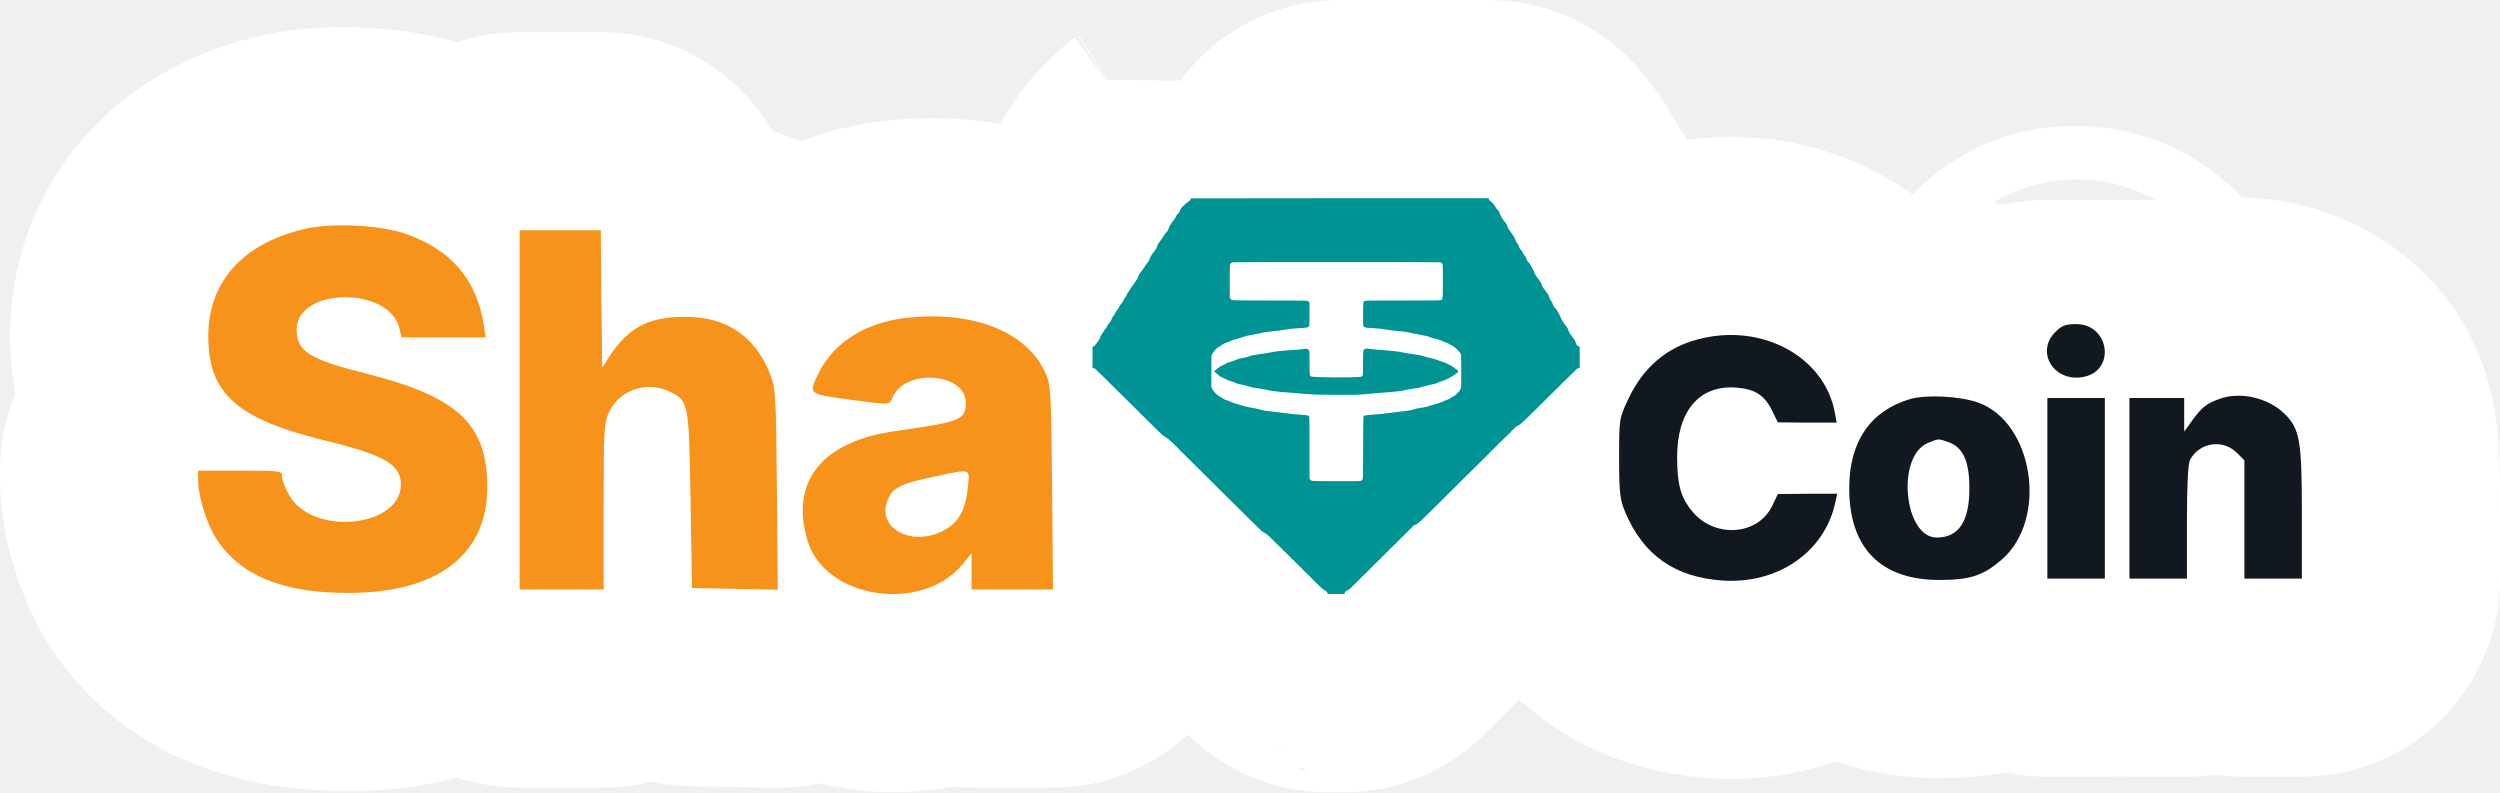
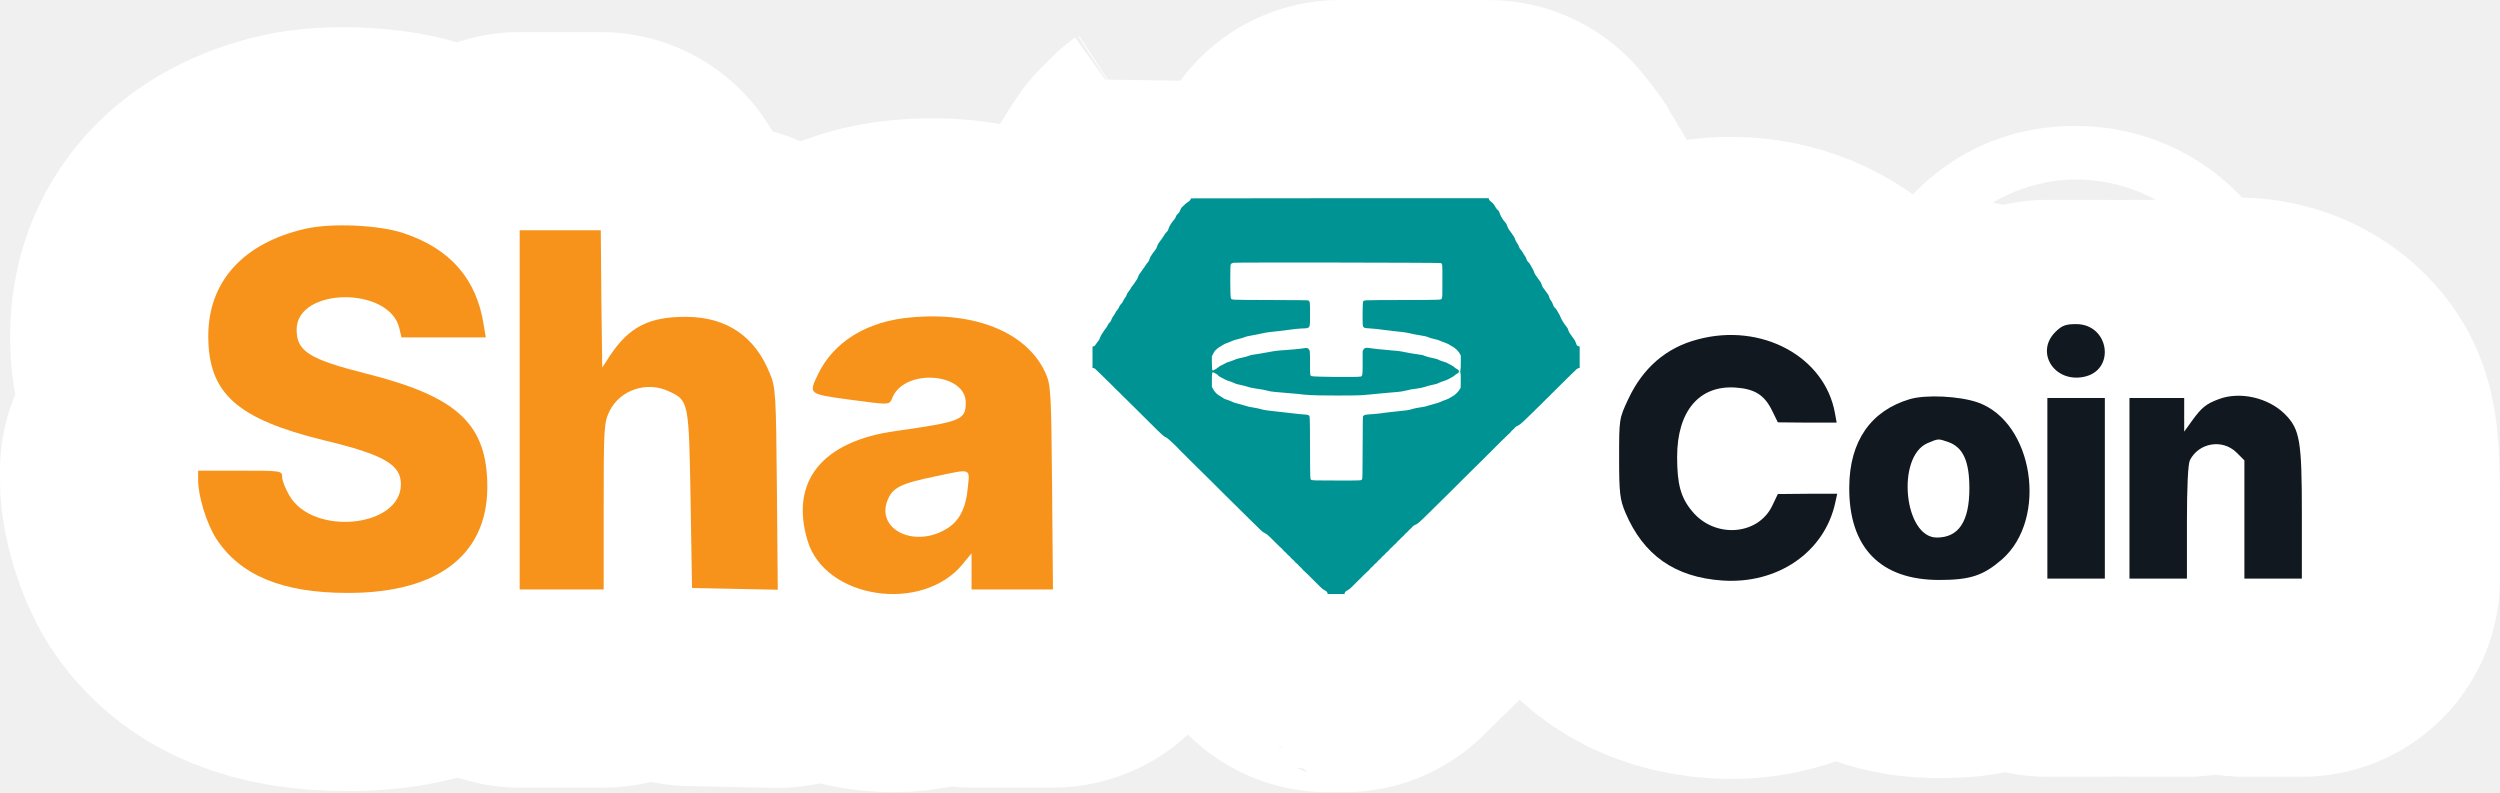
<svg xmlns="http://www.w3.org/2000/svg" viewBox="-30.097 -30.097 379.746 120.319" width="2.25in" height="0.713in">
  <g transform="translate(0.0 4.125) scale(0.4400046)">
    <g transform="translate(-46,338.6872) scale(0.1,-0.1)" fill="#fff" stroke="#fff" stroke-width="1368.031" stroke-linejoin="round" stroke-linecap="round">
      <path d="M830 3375 c-214 -49 -335 -182 -335 -370 0 -198 98 -286 399 -360 208 -50 266 -84 266 -152 0 -149 -303 -180 -385 -39 -14 24 -25 52 -25 64 0 22 -3 22 -145 22 l-145 0 0 -33 c0 -55 29 -149 62 -201 82 -127 228 -188 453 -188 320 -1 493 138 483 387 -7 201 -111 293 -418 370 -197 50 -240 77 -240 152 0 147 323 150 355 3 l7 -30 145 0 146 0 -7 43 c-25 159 -115 263 -277 317 -84 28 -248 36 -339 15z" />
      <path d="M1570 2750 l0 -620 145 0 145 0 0 287 c0 266 1 290 20 328 36 74 129 105 205 69 69 -32 69 -35 75 -374 l5 -305 148 -3 148 -3 -3 348 c-3 328 -4 351 -25 400 -51 127 -149 193 -286 194 -130 1 -199 -34 -266 -135 l-26 -40 -3 237 -2 237 -140 0 -140 0 0 -620z" />
      <path d="M2920 3069 c-151 -13 -266 -84 -320 -196 -33 -69 -33 -68 103 -87 152 -20 142 -21 155 9 45 99 252 82 252 -20 0 -60 -16 -66 -241 -98 -255 -35 -367 -174 -305 -379 60 -201 395 -251 535 -81 l31 38 0 -63 0 -62 141 0 140 0 -3 353 c-3 333 -4 354 -24 397 -64 137 -241 210 -464 189z m197 -588 c-6 -69 -29 -115 -72 -141 -117 -72 -255 3 -200 109 17 34 50 49 159 71 127 27 120 30 113 -39z" />
    </g>
  </g>
  <g transform="translate(135.8527 0.0) scale(0.037)">
    <g transform="translate(0,1625) scale(0.1,-0.1)" fill="#fff" stroke="#fff" stroke-width="16268.65" stroke-linejoin="round">
      <path d="M4037 16243 c-4 -3 -7 -16 -7 -28 0 -35 -35 -71 -126 -131 -46 -30 -98 -72 -114 -92 -16 -20 -54 -57 -85 -81 -55 -44 -81 -85 -120 -193 -9 -26 -31 -60 -48 -75 -74 -66 -93 -92 -116 -158 -19 -53 -39 -84 -88 -138 -35 -38 -71 -83 -79 -99 -9 -17 -35 -58 -58 -92 -25 -37 -53 -96 -70 -151 -26 -82 -33 -95 -87 -145 -36 -35 -71 -81 -94 -124 -20 -38 -75 -121 -123 -184 -125 -164 -138 -185 -172 -287 -25 -76 -41 -104 -86 -156 -31 -35 -67 -84 -82 -109 -14 -25 -40 -63 -57 -85 -41 -52 -57 -83 -89 -181 -20 -62 -36 -89 -67 -120 -22 -21 -59 -70 -81 -107 -21 -37 -52 -82 -67 -100 -16 -18 -53 -70 -83 -117 -30 -47 -73 -106 -95 -132 -26 -30 -49 -71 -63 -115 -30 -89 -51 -130 -95 -183 -20 -24 -48 -66 -62 -94 -14 -27 -47 -72 -73 -100 -26 -28 -63 -83 -83 -121 -19 -39 -55 -93 -80 -120 -49 -56 -67 -86 -91 -160 -9 -28 -35 -73 -57 -100 -23 -28 -59 -87 -80 -133 -28 -59 -52 -95 -88 -128 -39 -36 -56 -62 -77 -118 -19 -48 -43 -87 -75 -121 -26 -28 -65 -87 -87 -133 -23 -45 -59 -103 -81 -128 -23 -27 -48 -70 -60 -106 -27 -80 -64 -142 -101 -168 -18 -13 -44 -51 -66 -98 -20 -42 -56 -98 -79 -125 -24 -26 -58 -73 -75 -105 -18 -31 -55 -87 -82 -124 -28 -38 -59 -96 -72 -135 -31 -91 -46 -118 -99 -180 -25 -29 -61 -79 -81 -110 -38 -63 -54 -77 -104 -88 l-32 -7 0 -438 0 -438 37 -7 c21 -3 48 -12 61 -19 18 -10 680 -661 1653 -1626 80 -80 366 -363 635 -630 502 -498 542 -535 640 -572 53 -20 415 -356 559 -519 17 -19 52 -54 78 -79 26 -25 98 -96 160 -158 62 -62 123 -124 137 -138 37 -37 802 -791 937 -925 65 -63 134 -132 153 -153 19 -21 211 -212 427 -425 216 -212 640 -631 942 -931 543 -537 552 -546 640 -590 97 -50 156 -99 344 -288 242 -243 365 -362 374 -362 5 0 23 -22 42 -48 19 -27 56 -64 83 -83 26 -19 61 -53 78 -76 16 -23 52 -57 78 -77 27 -19 62 -54 78 -77 16 -23 52 -59 81 -81 30 -21 65 -56 79 -78 14 -22 50 -57 79 -79 29 -22 66 -57 81 -78 15 -21 49 -55 76 -76 27 -21 65 -60 84 -87 20 -28 40 -50 46 -50 9 0 334 -317 398 -387 14 -16 45 -46 69 -68 24 -22 58 -56 75 -75 17 -19 51 -52 75 -75 24 -22 73 -70 110 -107 42 -43 89 -78 131 -98 85 -42 119 -75 126 -122 l7 -38 347 0 347 0 7 38 c7 47 41 80 126 122 42 20 89 55 131 98 37 37 86 85 110 107 24 23 58 56 75 75 17 19 51 53 75 75 24 22 55 52 69 68 64 70 389 387 398 387 6 0 26 22 46 50 19 27 57 66 84 87 27 21 61 55 76 76 15 21 52 56 81 78 29 22 65 57 79 79 14 22 49 57 79 78 29 22 65 58 81 81 16 23 51 58 78 77 26 20 62 54 78 77 17 23 52 57 78 76 27 19 64 56 83 82 18 26 48 57 66 69 18 12 58 51 89 86 30 35 69 72 86 81 16 10 45 39 63 65 19 26 56 64 83 85 27 21 61 55 77 76 15 22 49 55 76 74 26 19 64 56 83 84 20 27 58 65 85 84 26 19 60 53 74 74 15 22 46 53 71 70 24 17 64 57 88 88 38 50 54 62 123 91 108 45 161 91 551 476 184 182 512 505 727 717 216 213 408 404 427 425 19 21 88 90 153 153 135 134 900 888 937 925 14 14 75 76 137 138 62 62 134 133 160 158 26 25 62 60 78 79 63 70 663 659 689 677 16 10 45 41 67 70 21 29 58 66 82 84 24 17 60 53 79 79 29 39 54 57 120 89 144 69 125 51 2039 1951 402 399 410 406 472 416 l37 7 0 439 0 439 -27 6 c-74 15 -101 45 -129 144 -22 73 -48 123 -88 168 -19 20 -47 60 -64 89 -17 28 -51 76 -75 106 -25 31 -54 81 -66 114 -12 32 -28 76 -36 99 -9 23 -30 59 -49 80 -98 116 -216 304 -250 398 -19 53 -50 118 -70 144 -19 27 -49 78 -65 113 -20 44 -47 81 -87 120 -54 50 -63 64 -92 150 -24 68 -45 109 -77 147 -32 39 -52 76 -70 133 -31 101 -47 131 -95 183 -20 22 -47 59 -58 81 -11 22 -43 66 -70 97 -30 34 -59 80 -71 115 -12 32 -28 77 -37 100 -8 23 -25 55 -37 72 -12 17 -60 83 -107 146 -111 152 -125 175 -156 269 -15 43 -46 107 -70 142 -24 35 -57 93 -73 129 -21 46 -47 82 -86 118 -47 44 -59 64 -80 125 -30 88 -39 106 -82 158 -19 23 -47 69 -63 103 -16 33 -53 86 -81 117 -50 55 -66 85 -103 187 -10 26 -36 71 -59 99 -27 34 -54 88 -78 155 -33 90 -51 120 -152 256 -129 173 -133 179 -173 296 -24 71 -39 96 -89 151 -34 36 -76 91 -94 120 -18 30 -48 79 -66 108 -18 29 -45 90 -59 137 -24 77 -31 88 -81 131 -36 32 -66 70 -91 118 -55 105 -95 154 -182 222 -66 52 -78 66 -86 102 l-10 42 -6111 0 c-3362 0 -6115 -3 -6118 -7z" />
    </g>
  </g>
  <g transform="translate(215.8527 19.125) scale(0.4156634)">
    <g transform="translate(-45.52095,350) scale(0.1,-0.1)" fill="#fff" stroke="#fff" stroke-width="1448.143" stroke-linejoin="round" stroke-linecap="round">
      <path d="M2049 3471 c-74 -74 -4 -185 103 -164 119 23 95 193 -27 193 -38 0 -52 -5 -76 -29z" />
      <path d="M742 3444 c-115 -30 -200 -104 -253 -217 -34 -72 -34 -73 -34 -217 0 -128 3 -151 23 -199 66 -155 180 -236 354 -248 203 -14 374 104 413 285 l7 32 -109 0 -108 -1 -20 -42 c-52 -110 -211 -121 -293 -21 -42 50 -55 99 -55 199 0 167 81 263 215 253 70 -5 105 -28 133 -86 l20 -41 107 -1 108 0 -6 33 c-36 208 -269 334 -502 271z" />
      <path d="M1518 3226 c-143 -42 -221 -154 -222 -321 -2 -221 113 -340 329 -340 113 0 161 16 229 75 170 149 115 503 -89 574 -67 23 -188 29 -247 12z m140 -157 c54 -19 77 -70 77 -169 0 -121 -39 -180 -119 -180 -120 0 -149 295 -34 345 41 17 38 17 76 4z" />
      <path d="M2647 3226 c-46 -17 -63 -30 -99 -80 l-28 -39 0 61 0 62 -100 0 -100 0 0 -330 0 -330 105 0 105 0 0 206 c0 131 4 213 11 227 33 64 119 78 170 28 l29 -29 0 -216 0 -216 105 0 105 0 0 238 c0 265 -7 308 -62 363 -60 60 -164 84 -241 55z" />
      <path d="M2020 2900 l0 -330 105 0 105 0 0 330 0 330 -105 0 -105 0 0 -330z" />
    </g>
  </g>
  <g transform="translate(0.0 4.125) scale(0.4400046)">
    <g transform="translate(-46,338.6872) scale(0.1,-0.1)" fill="#fff" stroke="#fff" stroke-width="409.087" stroke-linejoin="round" stroke-linecap="round">
      <path d="M830 3375 c-214 -49 -335 -182 -335 -370 0 -198 98 -286 399 -360 208 -50 266 -84 266 -152 0 -149 -303 -180 -385 -39 -14 24 -25 52 -25 64 0 22 -3 22 -145 22 l-145 0 0 -33 c0 -55 29 -149 62 -201 82 -127 228 -188 453 -188 320 -1 493 138 483 387 -7 201 -111 293 -418 370 -197 50 -240 77 -240 152 0 147 323 150 355 3 l7 -30 145 0 146 0 -7 43 c-25 159 -115 263 -277 317 -84 28 -248 36 -339 15z" />
      <path d="M1570 2750 l0 -620 145 0 145 0 0 287 c0 266 1 290 20 328 36 74 129 105 205 69 69 -32 69 -35 75 -374 l5 -305 148 -3 148 -3 -3 348 c-3 328 -4 351 -25 400 -51 127 -149 193 -286 194 -130 1 -199 -34 -266 -135 l-26 -40 -3 237 -2 237 -140 0 -140 0 0 -620z" />
      <path d="M2920 3069 c-151 -13 -266 -84 -320 -196 -33 -69 -33 -68 103 -87 152 -20 142 -21 155 9 45 99 252 82 252 -20 0 -60 -16 -66 -241 -98 -255 -35 -367 -174 -305 -379 60 -201 395 -251 535 -81 l31 38 0 -63 0 -62 141 0 140 0 -3 353 c-3 333 -4 354 -24 397 -64 137 -241 210 -464 189z m197 -588 c-6 -69 -29 -115 -72 -141 -117 -72 -255 3 -200 109 17 34 50 49 159 71 127 27 120 30 113 -39z" />
    </g>
  </g>
  <g transform="translate(135.8527 0.0) scale(0.037)">
    <g transform="translate(0,1625) scale(0.1,-0.1)" fill="#fff" stroke="#fff" stroke-width="4864.865" stroke-linejoin="round">
      <path d="M4037 16243 c-4 -3 -7 -16 -7 -28 0 -35 -35 -71 -126 -131 -46 -30 -98 -72 -114 -92 -16 -20 -54 -57 -85 -81 -55 -44 -81 -85 -120 -193 -9 -26 -31 -60 -48 -75 -74 -66 -93 -92 -116 -158 -19 -53 -39 -84 -88 -138 -35 -38 -71 -83 -79 -99 -9 -17 -35 -58 -58 -92 -25 -37 -53 -96 -70 -151 -26 -82 -33 -95 -87 -145 -36 -35 -71 -81 -94 -124 -20 -38 -75 -121 -123 -184 -125 -164 -138 -185 -172 -287 -25 -76 -41 -104 -86 -156 -31 -35 -67 -84 -82 -109 -14 -25 -40 -63 -57 -85 -41 -52 -57 -83 -89 -181 -20 -62 -36 -89 -67 -120 -22 -21 -59 -70 -81 -107 -21 -37 -52 -82 -67 -100 -16 -18 -53 -70 -83 -117 -30 -47 -73 -106 -95 -132 -26 -30 -49 -71 -63 -115 -30 -89 -51 -130 -95 -183 -20 -24 -48 -66 -62 -94 -14 -27 -47 -72 -73 -100 -26 -28 -63 -83 -83 -121 -19 -39 -55 -93 -80 -120 -49 -56 -67 -86 -91 -160 -9 -28 -35 -73 -57 -100 -23 -28 -59 -87 -80 -133 -28 -59 -52 -95 -88 -128 -39 -36 -56 -62 -77 -118 -19 -48 -43 -87 -75 -121 -26 -28 -65 -87 -87 -133 -23 -45 -59 -103 -81 -128 -23 -27 -48 -70 -60 -106 -27 -80 -64 -142 -101 -168 -18 -13 -44 -51 -66 -98 -20 -42 -56 -98 -79 -125 -24 -26 -58 -73 -75 -105 -18 -31 -55 -87 -82 -124 -28 -38 -59 -96 -72 -135 -31 -91 -46 -118 -99 -180 -25 -29 -61 -79 -81 -110 -38 -63 -54 -77 -104 -88 l-32 -7 0 -438 0 -438 37 -7 c21 -3 48 -12 61 -19 18 -10 680 -661 1653 -1626 80 -80 366 -363 635 -630 502 -498 542 -535 640 -572 53 -20 415 -356 559 -519 17 -19 52 -54 78 -79 26 -25 98 -96 160 -158 62 -62 123 -124 137 -138 37 -37 802 -791 937 -925 65 -63 134 -132 153 -153 19 -21 211 -212 427 -425 216 -212 640 -631 942 -931 543 -537 552 -546 640 -590 97 -50 156 -99 344 -288 242 -243 365 -362 374 -362 5 0 23 -22 42 -48 19 -27 56 -64 83 -83 26 -19 61 -53 78 -76 16 -23 52 -57 78 -77 27 -19 62 -54 78 -77 16 -23 52 -59 81 -81 30 -21 65 -56 79 -78 14 -22 50 -57 79 -79 29 -22 66 -57 81 -78 15 -21 49 -55 76 -76 27 -21 65 -60 84 -87 20 -28 40 -50 46 -50 9 0 334 -317 398 -387 14 -16 45 -46 69 -68 24 -22 58 -56 75 -75 17 -19 51 -52 75 -75 24 -22 73 -70 110 -107 42 -43 89 -78 131 -98 85 -42 119 -75 126 -122 l7 -38 347 0 347 0 7 38 c7 47 41 80 126 122 42 20 89 55 131 98 37 37 86 85 110 107 24 23 58 56 75 75 17 19 51 53 75 75 24 22 55 52 69 68 64 70 389 387 398 387 6 0 26 22 46 50 19 27 57 66 84 87 27 21 61 55 76 76 15 21 52 56 81 78 29 22 65 57 79 79 14 22 49 57 79 78 29 22 65 58 81 81 16 23 51 58 78 77 26 20 62 54 78 77 17 23 52 57 78 76 27 19 64 56 83 82 18 26 48 57 66 69 18 12 58 51 89 86 30 35 69 72 86 81 16 10 45 39 63 65 19 26 56 64 83 85 27 21 61 55 77 76 15 22 49 55 76 74 26 19 64 56 83 84 20 27 58 65 85 84 26 19 60 53 74 74 15 22 46 53 71 70 24 17 64 57 88 88 38 50 54 62 123 91 108 45 161 91 551 476 184 182 512 505 727 717 216 213 408 404 427 425 19 21 88 90 153 153 135 134 900 888 937 925 14 14 75 76 137 138 62 62 134 133 160 158 26 25 62 60 78 79 63 70 663 659 689 677 16 10 45 41 67 70 21 29 58 66 82 84 24 17 60 53 79 79 29 39 54 57 120 89 144 69 125 51 2039 1951 402 399 410 406 472 416 l37 7 0 439 0 439 -27 6 c-74 15 -101 45 -129 144 -22 73 -48 123 -88 168 -19 20 -47 60 -64 89 -17 28 -51 76 -75 106 -25 31 -54 81 -66 114 -12 32 -28 76 -36 99 -9 23 -30 59 -49 80 -98 116 -216 304 -250 398 -19 53 -50 118 -70 144 -19 27 -49 78 -65 113 -20 44 -47 81 -87 120 -54 50 -63 64 -92 150 -24 68 -45 109 -77 147 -32 39 -52 76 -70 133 -31 101 -47 131 -95 183 -20 22 -47 59 -58 81 -11 22 -43 66 -70 97 -30 34 -59 80 -71 115 -12 32 -28 77 -37 100 -8 23 -25 55 -37 72 -12 17 -60 83 -107 146 -111 152 -125 175 -156 269 -15 43 -46 107 -70 142 -24 35 -57 93 -73 129 -21 46 -47 82 -86 118 -47 44 -59 64 -80 125 -30 88 -39 106 -82 158 -19 23 -47 69 -63 103 -16 33 -53 86 -81 117 -50 55 -66 85 -103 187 -10 26 -36 71 -59 99 -27 34 -54 88 -78 155 -33 90 -51 120 -152 256 -129 173 -133 179 -173 296 -24 71 -39 96 -89 151 -34 36 -76 91 -94 120 -18 30 -48 79 -66 108 -18 29 -45 90 -59 137 -24 77 -31 88 -81 131 -36 32 -66 70 -91 118 -55 105 -95 154 -182 222 -66 52 -78 66 -86 102 l-10 42 -6111 0 c-3362 0 -6115 -3 -6118 -7z" />
    </g>
  </g>
  <g transform="translate(215.8527 19.125) scale(0.4156634)">
    <g transform="translate(-45.52095,350) scale(0.1,-0.1)" fill="#fff" stroke="#fff" stroke-width="433.043" stroke-linejoin="round" stroke-linecap="round">
      <path d="M2049 3471 c-74 -74 -4 -185 103 -164 119 23 95 193 -27 193 -38 0 -52 -5 -76 -29z" />
      <path d="M742 3444 c-115 -30 -200 -104 -253 -217 -34 -72 -34 -73 -34 -217 0 -128 3 -151 23 -199 66 -155 180 -236 354 -248 203 -14 374 104 413 285 l7 32 -109 0 -108 -1 -20 -42 c-52 -110 -211 -121 -293 -21 -42 50 -55 99 -55 199 0 167 81 263 215 253 70 -5 105 -28 133 -86 l20 -41 107 -1 108 0 -6 33 c-36 208 -269 334 -502 271z" />
      <path d="M1518 3226 c-143 -42 -221 -154 -222 -321 -2 -221 113 -340 329 -340 113 0 161 16 229 75 170 149 115 503 -89 574 -67 23 -188 29 -247 12z m140 -157 c54 -19 77 -70 77 -169 0 -121 -39 -180 -119 -180 -120 0 -149 295 -34 345 41 17 38 17 76 4z" />
      <path d="M2647 3226 c-46 -17 -63 -30 -99 -80 l-28 -39 0 61 0 62 -100 0 -100 0 0 -330 0 -330 105 0 105 0 0 206 c0 131 4 213 11 227 33 64 119 78 170 28 l29 -29 0 -216 0 -216 105 0 105 0 0 238 c0 265 -7 308 -62 363 -60 60 -164 84 -241 55z" />
      <path d="M2020 2900 l0 -330 105 0 105 0 0 330 0 330 -105 0 -105 0 0 -330z" />
    </g>
  </g>
  <g transform="translate(0.0 4.125) scale(0.4400046)">
    <g transform="translate(-46,338.6872) scale(0.1,-0.1)" fill="#F7931A">
      <path d="M830 3375 c-214 -49 -335 -182 -335 -370 0 -198 98 -286 399 -360 208 -50 266 -84 266 -152 0 -149 -303 -180 -385 -39 -14 24 -25 52 -25 64 0 22 -3 22 -145 22 l-145 0 0 -33 c0 -55 29 -149 62 -201 82 -127 228 -188 453 -188 320 -1 493 138 483 387 -7 201 -111 293 -418 370 -197 50 -240 77 -240 152 0 147 323 150 355 3 l7 -30 145 0 146 0 -7 43 c-25 159 -115 263 -277 317 -84 28 -248 36 -339 15z" />
      <path d="M1570 2750 l0 -620 145 0 145 0 0 287 c0 266 1 290 20 328 36 74 129 105 205 69 69 -32 69 -35 75 -374 l5 -305 148 -3 148 -3 -3 348 c-3 328 -4 351 -25 400 -51 127 -149 193 -286 194 -130 1 -199 -34 -266 -135 l-26 -40 -3 237 -2 237 -140 0 -140 0 0 -620z" />
      <path d="M2920 3069 c-151 -13 -266 -84 -320 -196 -33 -69 -33 -68 103 -87 152 -20 142 -21 155 9 45 99 252 82 252 -20 0 -60 -16 -66 -241 -98 -255 -35 -367 -174 -305 -379 60 -201 395 -251 535 -81 l31 38 0 -63 0 -62 141 0 140 0 -3 353 c-3 333 -4 354 -24 397 -64 137 -241 210 -464 189z m197 -588 c-6 -69 -29 -115 -72 -141 -117 -72 -255 3 -200 109 17 34 50 49 159 71 127 27 120 30 113 -39z" />
    </g>
  </g>
  <g transform="translate(135.8527 0.0) scale(0.037)">
    <g transform="translate(0,1625) scale(0.1,-0.1)" fill="#009393">
      <path d="M4037 16243 c-4 -3 -7 -16 -7 -28 0 -35 -35 -71 -126 -131 -46 -30 -98 -72 -114 -92 -16 -20 -54 -57 -85 -81 -55 -44 -81 -85 -120 -193 -9 -26 -31 -60 -48 -75 -74 -66 -93 -92 -116 -158 -19 -53 -39 -84 -88 -138 -35 -38 -71 -83 -79 -99 -9 -17 -35 -58 -58 -92 -25 -37 -53 -96 -70 -151 -26 -82 -33 -95 -87 -145 -36 -35 -71 -81 -94 -124 -20 -38 -75 -121 -123 -184 -125 -164 -138 -185 -172 -287 -25 -76 -41 -104 -86 -156 -31 -35 -67 -84 -82 -109 -14 -25 -40 -63 -57 -85 -41 -52 -57 -83 -89 -181 -20 -62 -36 -89 -67 -120 -22 -21 -59 -70 -81 -107 -21 -37 -52 -82 -67 -100 -16 -18 -53 -70 -83 -117 -30 -47 -73 -106 -95 -132 -26 -30 -49 -71 -63 -115 -30 -89 -51 -130 -95 -183 -20 -24 -48 -66 -62 -94 -14 -27 -47 -72 -73 -100 -26 -28 -63 -83 -83 -121 -19 -39 -55 -93 -80 -120 -49 -56 -67 -86 -91 -160 -9 -28 -35 -73 -57 -100 -23 -28 -59 -87 -80 -133 -28 -59 -52 -95 -88 -128 -39 -36 -56 -62 -77 -118 -19 -48 -43 -87 -75 -121 -26 -28 -65 -87 -87 -133 -23 -45 -59 -103 -81 -128 -23 -27 -48 -70 -60 -106 -27 -80 -64 -142 -101 -168 -18 -13 -44 -51 -66 -98 -20 -42 -56 -98 -79 -125 -24 -26 -58 -73 -75 -105 -18 -31 -55 -87 -82 -124 -28 -38 -59 -96 -72 -135 -31 -91 -46 -118 -99 -180 -25 -29 -61 -79 -81 -110 -38 -63 -54 -77 -104 -88 l-32 -7 0 -438 0 -438 37 -7 c21 -3 48 -12 61 -19 18 -10 680 -661 1653 -1626 80 -80 366 -363 635 -630 502 -498 542 -535 640 -572 53 -20 415 -356 559 -519 17 -19 52 -54 78 -79 26 -25 98 -96 160 -158 62 -62 123 -124 137 -138 37 -37 802 -791 937 -925 65 -63 134 -132 153 -153 19 -21 211 -212 427 -425 216 -212 640 -631 942 -931 543 -537 552 -546 640 -590 97 -50 156 -99 344 -288 242 -243 365 -362 374 -362 5 0 23 -22 42 -48 19 -27 56 -64 83 -83 26 -19 61 -53 78 -76 16 -23 52 -57 78 -77 27 -19 62 -54 78 -77 16 -23 52 -59 81 -81 30 -21 65 -56 79 -78 14 -22 50 -57 79 -79 29 -22 66 -57 81 -78 15 -21 49 -55 76 -76 27 -21 65 -60 84 -87 20 -28 40 -50 46 -50 9 0 334 -317 398 -387 14 -16 45 -46 69 -68 24 -22 58 -56 75 -75 17 -19 51 -52 75 -75 24 -22 73 -70 110 -107 42 -43 89 -78 131 -98 85 -42 119 -75 126 -122 l7 -38 347 0 347 0 7 38 c7 47 41 80 126 122 42 20 89 55 131 98 37 37 86 85 110 107 24 23 58 56 75 75 17 19 51 53 75 75 24 22 55 52 69 68 64 70 389 387 398 387 6 0 26 22 46 50 19 27 57 66 84 87 27 21 61 55 76 76 15 21 52 56 81 78 29 22 65 57 79 79 14 22 49 57 79 78 29 22 65 58 81 81 16 23 51 58 78 77 26 20 62 54 78 77 17 23 52 57 78 76 27 19 64 56 83 82 18 26 48 57 66 69 18 12 58 51 89 86 30 35 69 72 86 81 16 10 45 39 63 65 19 26 56 64 83 85 27 21 61 55 77 76 15 22 49 55 76 74 26 19 64 56 83 84 20 27 58 65 85 84 26 19 60 53 74 74 15 22 46 53 71 70 24 17 64 57 88 88 38 50 54 62 123 91 108 45 161 91 551 476 184 182 512 505 727 717 216 213 408 404 427 425 19 21 88 90 153 153 135 134 900 888 937 925 14 14 75 76 137 138 62 62 134 133 160 158 26 25 62 60 78 79 63 70 663 659 689 677 16 10 45 41 67 70 21 29 58 66 82 84 24 17 60 53 79 79 29 39 54 57 120 89 144 69 125 51 2039 1951 402 399 410 406 472 416 l37 7 0 439 0 439 -27 6 c-74 15 -101 45 -129 144 -22 73 -48 123 -88 168 -19 20 -47 60 -64 89 -17 28 -51 76 -75 106 -25 31 -54 81 -66 114 -12 32 -28 76 -36 99 -9 23 -30 59 -49 80 -98 116 -216 304 -250 398 -19 53 -50 118 -70 144 -19 27 -49 78 -65 113 -20 44 -47 81 -87 120 -54 50 -63 64 -92 150 -24 68 -45 109 -77 147 -32 39 -52 76 -70 133 -31 101 -47 131 -95 183 -20 22 -47 59 -58 81 -11 22 -43 66 -70 97 -30 34 -59 80 -71 115 -12 32 -28 77 -37 100 -8 23 -25 55 -37 72 -12 17 -60 83 -107 146 -111 152 -125 175 -156 269 -15 43 -46 107 -70 142 -24 35 -57 93 -73 129 -21 46 -47 82 -86 118 -47 44 -59 64 -80 125 -30 88 -39 106 -82 158 -19 23 -47 69 -63 103 -16 33 -53 86 -81 117 -50 55 -66 85 -103 187 -10 26 -36 71 -59 99 -27 34 -54 88 -78 155 -33 90 -51 120 -152 256 -129 173 -133 179 -173 296 -24 71 -39 96 -89 151 -34 36 -76 91 -94 120 -18 30 -48 79 -66 108 -18 29 -45 90 -59 137 -24 77 -31 88 -81 131 -36 32 -66 70 -91 118 -55 105 -95 154 -182 222 -66 52 -78 66 -86 102 l-10 42 -6111 0 c-3362 0 -6115 -3 -6118 -7z" />
    </g>
    <g transform="translate(0,1625) scale(0.1,-0.1)" fill="#fff">
-       <path d="M5773 13620 c-61 -13 -100 -36 -120 -73 -17 -30 -18 -80 -18 -697 l0 -665 25 -50 c46 -91 -90 -84 1630 -85 1636 -1 1556 2 1597 -59 l23 -34 0 -447 c0 -488 -1 -498 -38 -535 -37 -37 -77 -44 -323 -55 -231 -10 -448 -34 -699 -76 -80 -13 -194 -29 -255 -35 -428 -42 -495 -52 -734 -105 -135 -30 -300 -63 -366 -74 -169 -28 -209 -38 -305 -76 -47 -18 -165 -54 -263 -79 -189 -49 -211 -56 -269 -92 -20 -12 -89 -41 -154 -63 -84 -29 -133 -53 -177 -85 -33 -25 -84 -57 -112 -70 -107 -51 -215 -162 -290 -300 l-44 -81 -1 -647 -2 -648 49 -86 c56 -99 171 -219 262 -273 106 -63 115 -69 164 -105 31 -22 86 -46 150 -66 56 -17 141 -51 189 -75 57 -29 128 -53 210 -73 67 -16 168 -45 223 -65 118 -42 315 -88 473 -111 62 -8 152 -27 200 -41 133 -39 280 -72 347 -78 207 -20 644 -71 780 -91 213 -31 425 -53 680 -69 235 -15 267 -23 291 -81 12 -29 14 -227 14 -1283 l0 -1249 23 -34 c52 -79 -19 -74 1082 -77 1105 -3 1026 -8 1069 74 21 39 21 53 26 1305 5 1247 5 1267 25 1289 34 38 51 41 328 60 308 22 501 41 632 64 50 8 232 31 405 50 488 55 553 64 632 91 115 40 174 53 329 75 184 27 295 53 433 102 61 22 166 53 233 69 81 19 152 43 210 72 49 24 126 57 173 72 98 32 154 58 193 91 15 13 65 43 110 66 118 61 267 217 306 322 20 55 21 69 18 723 l-2 668 -29 52 c-49 88 -208 243 -296 288 -41 21 -100 57 -132 80 -37 28 -86 52 -145 70 -48 16 -132 50 -185 76 -74 36 -139 57 -266 88 -92 22 -190 50 -217 62 -101 44 -160 59 -323 84 -92 14 -241 43 -332 65 -293 69 -340 76 -805 120 -60 6 -175 21 -255 34 -247 41 -466 65 -695 76 -276 13 -314 24 -338 92 -16 45 -10 943 6 974 35 68 -68 64 1618 64 1617 0 1559 -2 1600 46 39 46 41 75 43 737 1 353 -2 660 -7 682 -11 55 -49 92 -109 104 -60 13 -8430 13 -8495 1z m5644 -3561 c52 -11 183 -23 610 -54 354 -26 551 -51 727 -91 59 -14 161 -32 225 -40 64 -8 134 -19 156 -24 22 -5 114 -18 205 -30 134 -18 184 -29 270 -61 58 -22 161 -51 229 -65 181 -36 235 -51 339 -95 51 -21 141 -53 200 -70 110 -32 150 -49 226 -97 24 -16 72 -39 107 -53 39 -15 83 -43 118 -75 31 -28 75 -61 98 -72 106 -54 106 -129 1 -183 -23 -12 -62 -40 -88 -65 -26 -24 -82 -60 -131 -82 -46 -21 -106 -53 -134 -71 -28 -17 -115 -52 -195 -78 -79 -25 -172 -60 -206 -78 -34 -18 -88 -39 -121 -45 -238 -50 -381 -84 -458 -110 -128 -42 -195 -56 -415 -85 -107 -14 -244 -37 -305 -51 -60 -14 -137 -32 -170 -40 -81 -18 -693 -75 -1125 -104 -85 -6 -162 -13 -171 -16 -9 -2 -88 -9 -175 -14 -88 -6 -186 -15 -219 -20 -136 -23 -1901 -15 -2074 10 -85 12 -169 19 -185 17 -17 -3 -85 1 -151 8 -66 8 -226 21 -355 30 -359 25 -857 72 -935 89 -38 9 -103 25 -144 36 -40 11 -173 34 -295 51 -266 37 -320 47 -456 92 -58 19 -188 51 -290 71 -150 30 -203 46 -280 81 -52 24 -146 58 -208 76 -76 22 -139 48 -195 81 -45 26 -113 60 -152 76 -53 20 -85 41 -131 87 -33 33 -81 72 -107 87 -73 42 -65 89 23 133 19 9 60 41 90 71 44 42 75 61 152 93 53 21 117 53 142 70 53 37 66 42 218 87 66 19 158 52 206 73 103 47 124 52 311 86 93 17 174 38 227 60 84 35 164 52 364 80 279 38 462 68 555 91 124 30 378 59 685 79 364 23 496 34 608 50 178 26 210 18 252 -66 19 -36 20 -61 21 -501 0 -498 2 -515 52 -552 72 -53 2014 -60 2087 -7 55 40 55 37 56 551 1 512 2 518 54 565 38 34 140 40 257 14z" />
+       <path d="M5805 13600 c-62 -9 -110 -32 -130 -64 -28 -42 -25 -1320 4 -1378 43 -91 -111 -82 1628 -88 1529 -5 1532 -5 1560 -26 63 -46 63 -42 63 -546 0 -625 27 -579 -356 -598 -140 -7 -300 -23 -487 -50 -153 -22 -351 -47 -440 -55 -333 -32 -523 -57 -631 -85 -61 -16 -217 -47 -346 -70 -291 -50 -357 -66 -443 -102 -37 -16 -116 -40 -175 -53 -168 -38 -279 -73 -361 -114 -42 -21 -121 -52 -176 -70 -69 -22 -117 -44 -153 -71 -29 -22 -83 -55 -120 -74 -63 -32 -168 -115 -220 -174 -13 -15 -46 -72 -73 -126 l-49 -99 0 -232 c0 -215 9 -328 28 -347 14 -14 179 77 234 128 36 33 79 61 133 84 44 18 99 46 123 62 68 45 90 54 221 92 67 20 148 49 180 65 82 41 167 66 341 100 96 19 188 44 241 65 86 36 119 43 449 91 96 14 263 43 370 65 265 52 379 66 765 90 94 6 225 17 292 25 67 8 141 15 165 15 23 0 97 9 163 20 185 31 220 28 264 -18 60 -63 61 -72 61 -576 0 -511 0 -515 64 -541 77 -32 1876 -49 2008 -19 85 19 88 40 88 579 l0 460 24 52 c42 89 108 108 276 79 124 -22 387 -51 630 -70 466 -37 658 -60 797 -95 89 -22 460 -84 603 -101 116 -13 151 -22 256 -66 49 -20 144 -46 235 -64 174 -34 229 -50 311 -91 31 -16 107 -44 170 -63 147 -45 155 -48 221 -90 31 -20 89 -51 129 -70 41 -18 89 -50 108 -71 19 -20 58 -48 85 -62 142 -72 147 -151 13 -219 -27 -13 -68 -43 -91 -66 -23 -22 -71 -54 -106 -70 -35 -16 -96 -48 -135 -73 -48 -29 -111 -55 -191 -79 -66 -20 -160 -56 -210 -81 -64 -31 -116 -49 -180 -60 -122 -22 -263 -58 -390 -100 -122 -40 -211 -58 -391 -80 -157 -19 -201 -27 -374 -70 -146 -36 -237 -51 -370 -60 -47 -4 -128 -10 -180 -16 -52 -5 -277 -25 -499 -44 -222 -20 -408 -38 -413 -41 -5 -3 -84 -10 -176 -15 -92 -5 -205 -13 -252 -19 -147 -17 -1850 -13 -2000 5 -69 8 -166 15 -216 15 -51 0 -127 7 -170 15 -44 8 -144 19 -224 25 -80 6 -293 24 -475 40 -181 16 -361 32 -400 35 -144 12 -233 27 -335 55 -114 32 -192 46 -461 85 -97 13 -216 37 -265 51 -49 15 -125 38 -169 51 -44 13 -147 37 -230 54 -120 24 -167 39 -235 73 -47 24 -135 58 -196 75 -61 18 -138 48 -170 67 -32 19 -104 56 -159 83 -75 37 -109 60 -134 91 -22 27 -54 52 -90 68 -31 14 -69 34 -84 44 -64 45 -77 -12 -76 -341 l1 -244 44 -85 c69 -131 173 -236 296 -298 37 -19 82 -47 100 -62 46 -40 77 -55 198 -92 58 -18 144 -52 191 -76 61 -31 124 -52 218 -74 73 -17 188 -48 256 -70 176 -56 263 -77 400 -95 111 -15 239 -43 422 -94 45 -12 222 -35 471 -61 219 -22 497 -54 617 -70 121 -17 279 -35 350 -40 338 -25 365 -29 398 -49 67 -41 61 61 67 -1331 5 -1342 3 -1295 52 -1321 50 -27 129 -29 1052 -29 1060 0 993 -4 1033 57 17 25 18 105 23 1294 5 1266 5 1268 26 1296 38 52 71 58 444 83 69 4 172 15 230 23 168 25 423 56 590 72 531 52 597 62 751 110 59 19 159 41 221 50 224 31 305 48 433 91 72 24 196 59 278 79 102 24 172 47 229 76 46 23 135 59 200 80 84 27 136 51 180 82 35 25 90 57 123 72 80 37 236 193 285 285 l35 65 3 271 c3 222 0 283 -12 332 -14 54 -15 67 -1 124 11 47 15 128 15 324 l0 261 -36 72 c-50 101 -195 244 -296 294 -40 19 -97 54 -127 76 -35 26 -86 51 -150 72 -53 17 -139 51 -192 75 -101 47 -167 67 -334 104 -55 12 -138 38 -184 57 -99 40 -158 54 -351 83 -152 23 -308 54 -473 95 -100 25 -314 53 -612 79 -93 9 -296 33 -450 55 -176 25 -354 44 -480 51 -266 14 -301 24 -331 97 -25 58 -20 952 5 1001 38 73 -101 66 1616 72 1723 6 1582 -1 1618 78 20 46 21 60 21 707 1 735 5 693 -67 732 -34 19 -8366 31 -8492 13z" />
    </g>
  </g>
  <g transform="translate(215.8527 19.125) scale(0.4156634)">
    <g transform="translate(-45.52095,350) scale(0.1,-0.1)" fill="#111820">
      <path d="M2049 3471 c-74 -74 -4 -185 103 -164 119 23 95 193 -27 193 -38 0 -52 -5 -76 -29z" />
      <path d="M742 3444 c-115 -30 -200 -104 -253 -217 -34 -72 -34 -73 -34 -217 0 -128 3 -151 23 -199 66 -155 180 -236 354 -248 203 -14 374 104 413 285 l7 32 -109 0 -108 -1 -20 -42 c-52 -110 -211 -121 -293 -21 -42 50 -55 99 -55 199 0 167 81 263 215 253 70 -5 105 -28 133 -86 l20 -41 107 -1 108 0 -6 33 c-36 208 -269 334 -502 271z" />
      <path d="M1518 3226 c-143 -42 -221 -154 -222 -321 -2 -221 113 -340 329 -340 113 0 161 16 229 75 170 149 115 503 -89 574 -67 23 -188 29 -247 12z m140 -157 c54 -19 77 -70 77 -169 0 -121 -39 -180 -119 -180 -120 0 -149 295 -34 345 41 17 38 17 76 4z" />
      <path d="M2647 3226 c-46 -17 -63 -30 -99 -80 l-28 -39 0 61 0 62 -100 0 -100 0 0 -330 0 -330 105 0 105 0 0 206 c0 131 4 213 11 227 33 64 119 78 170 28 l29 -29 0 -216 0 -216 105 0 105 0 0 238 c0 265 -7 308 -62 363 -60 60 -164 84 -241 55z" />
      <path d="M2020 2900 l0 -330 105 0 105 0 0 330 0 330 -105 0 -105 0 0 -330z" />
    </g>
  </g>
</svg>
